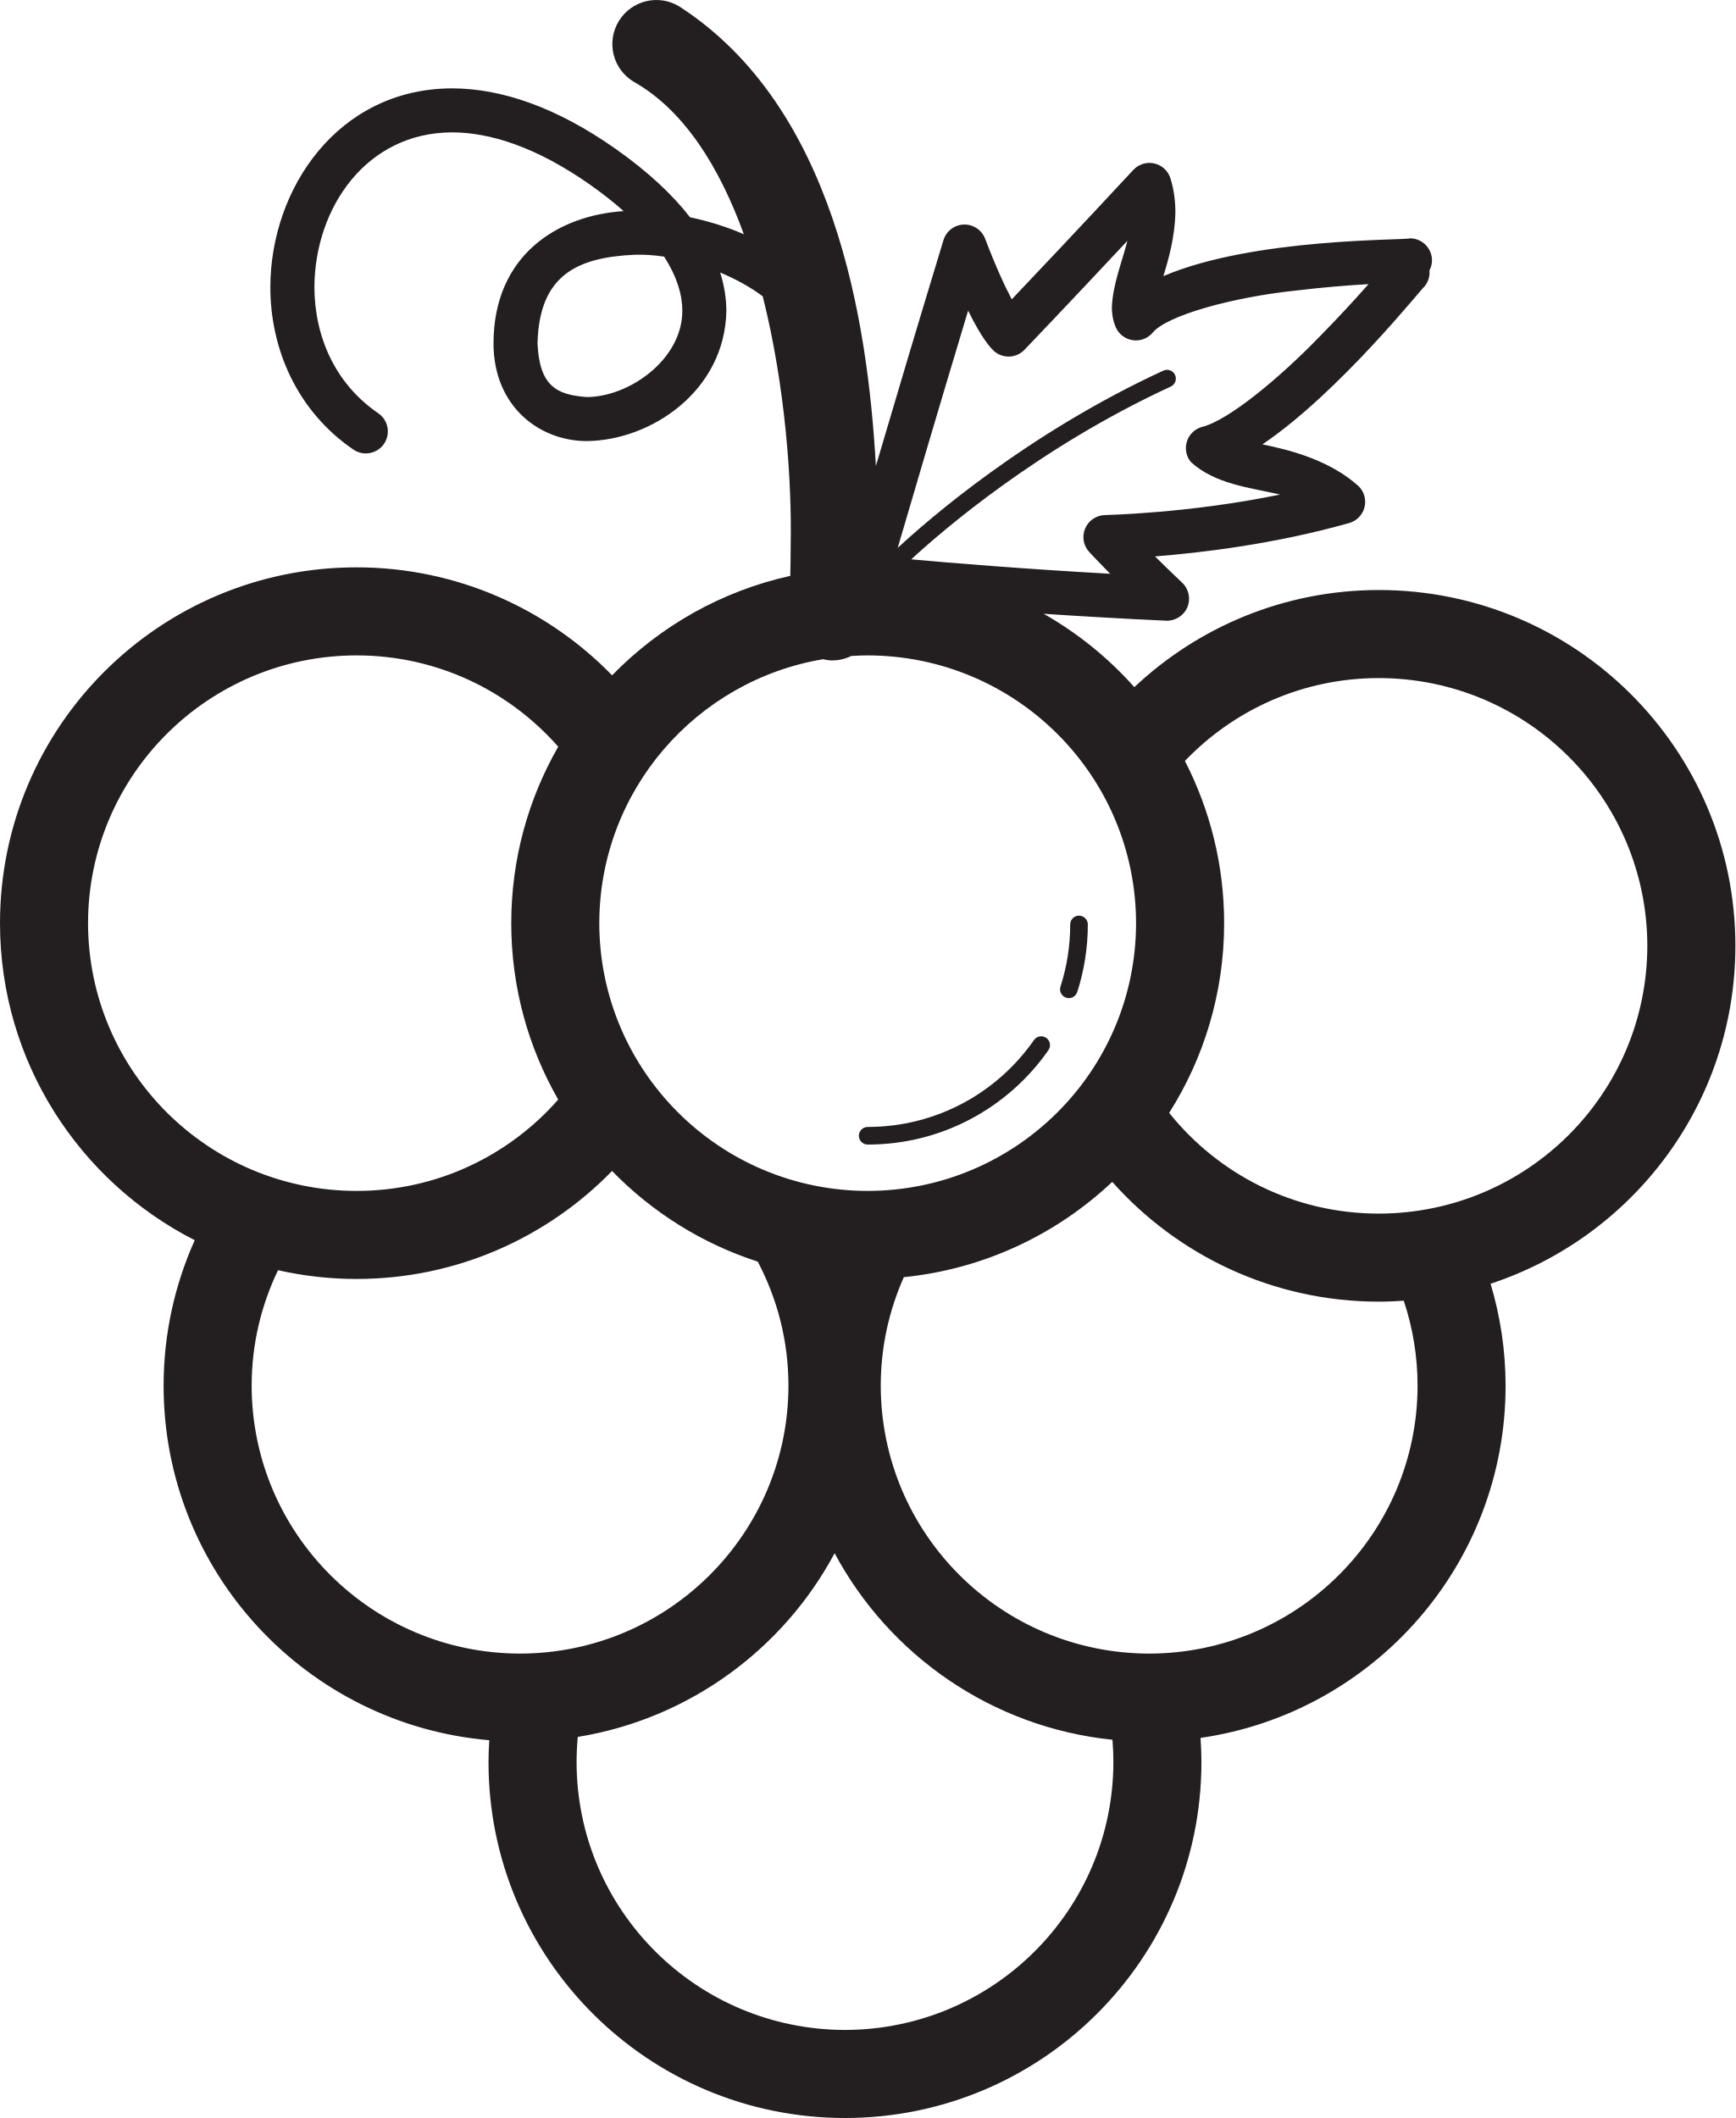
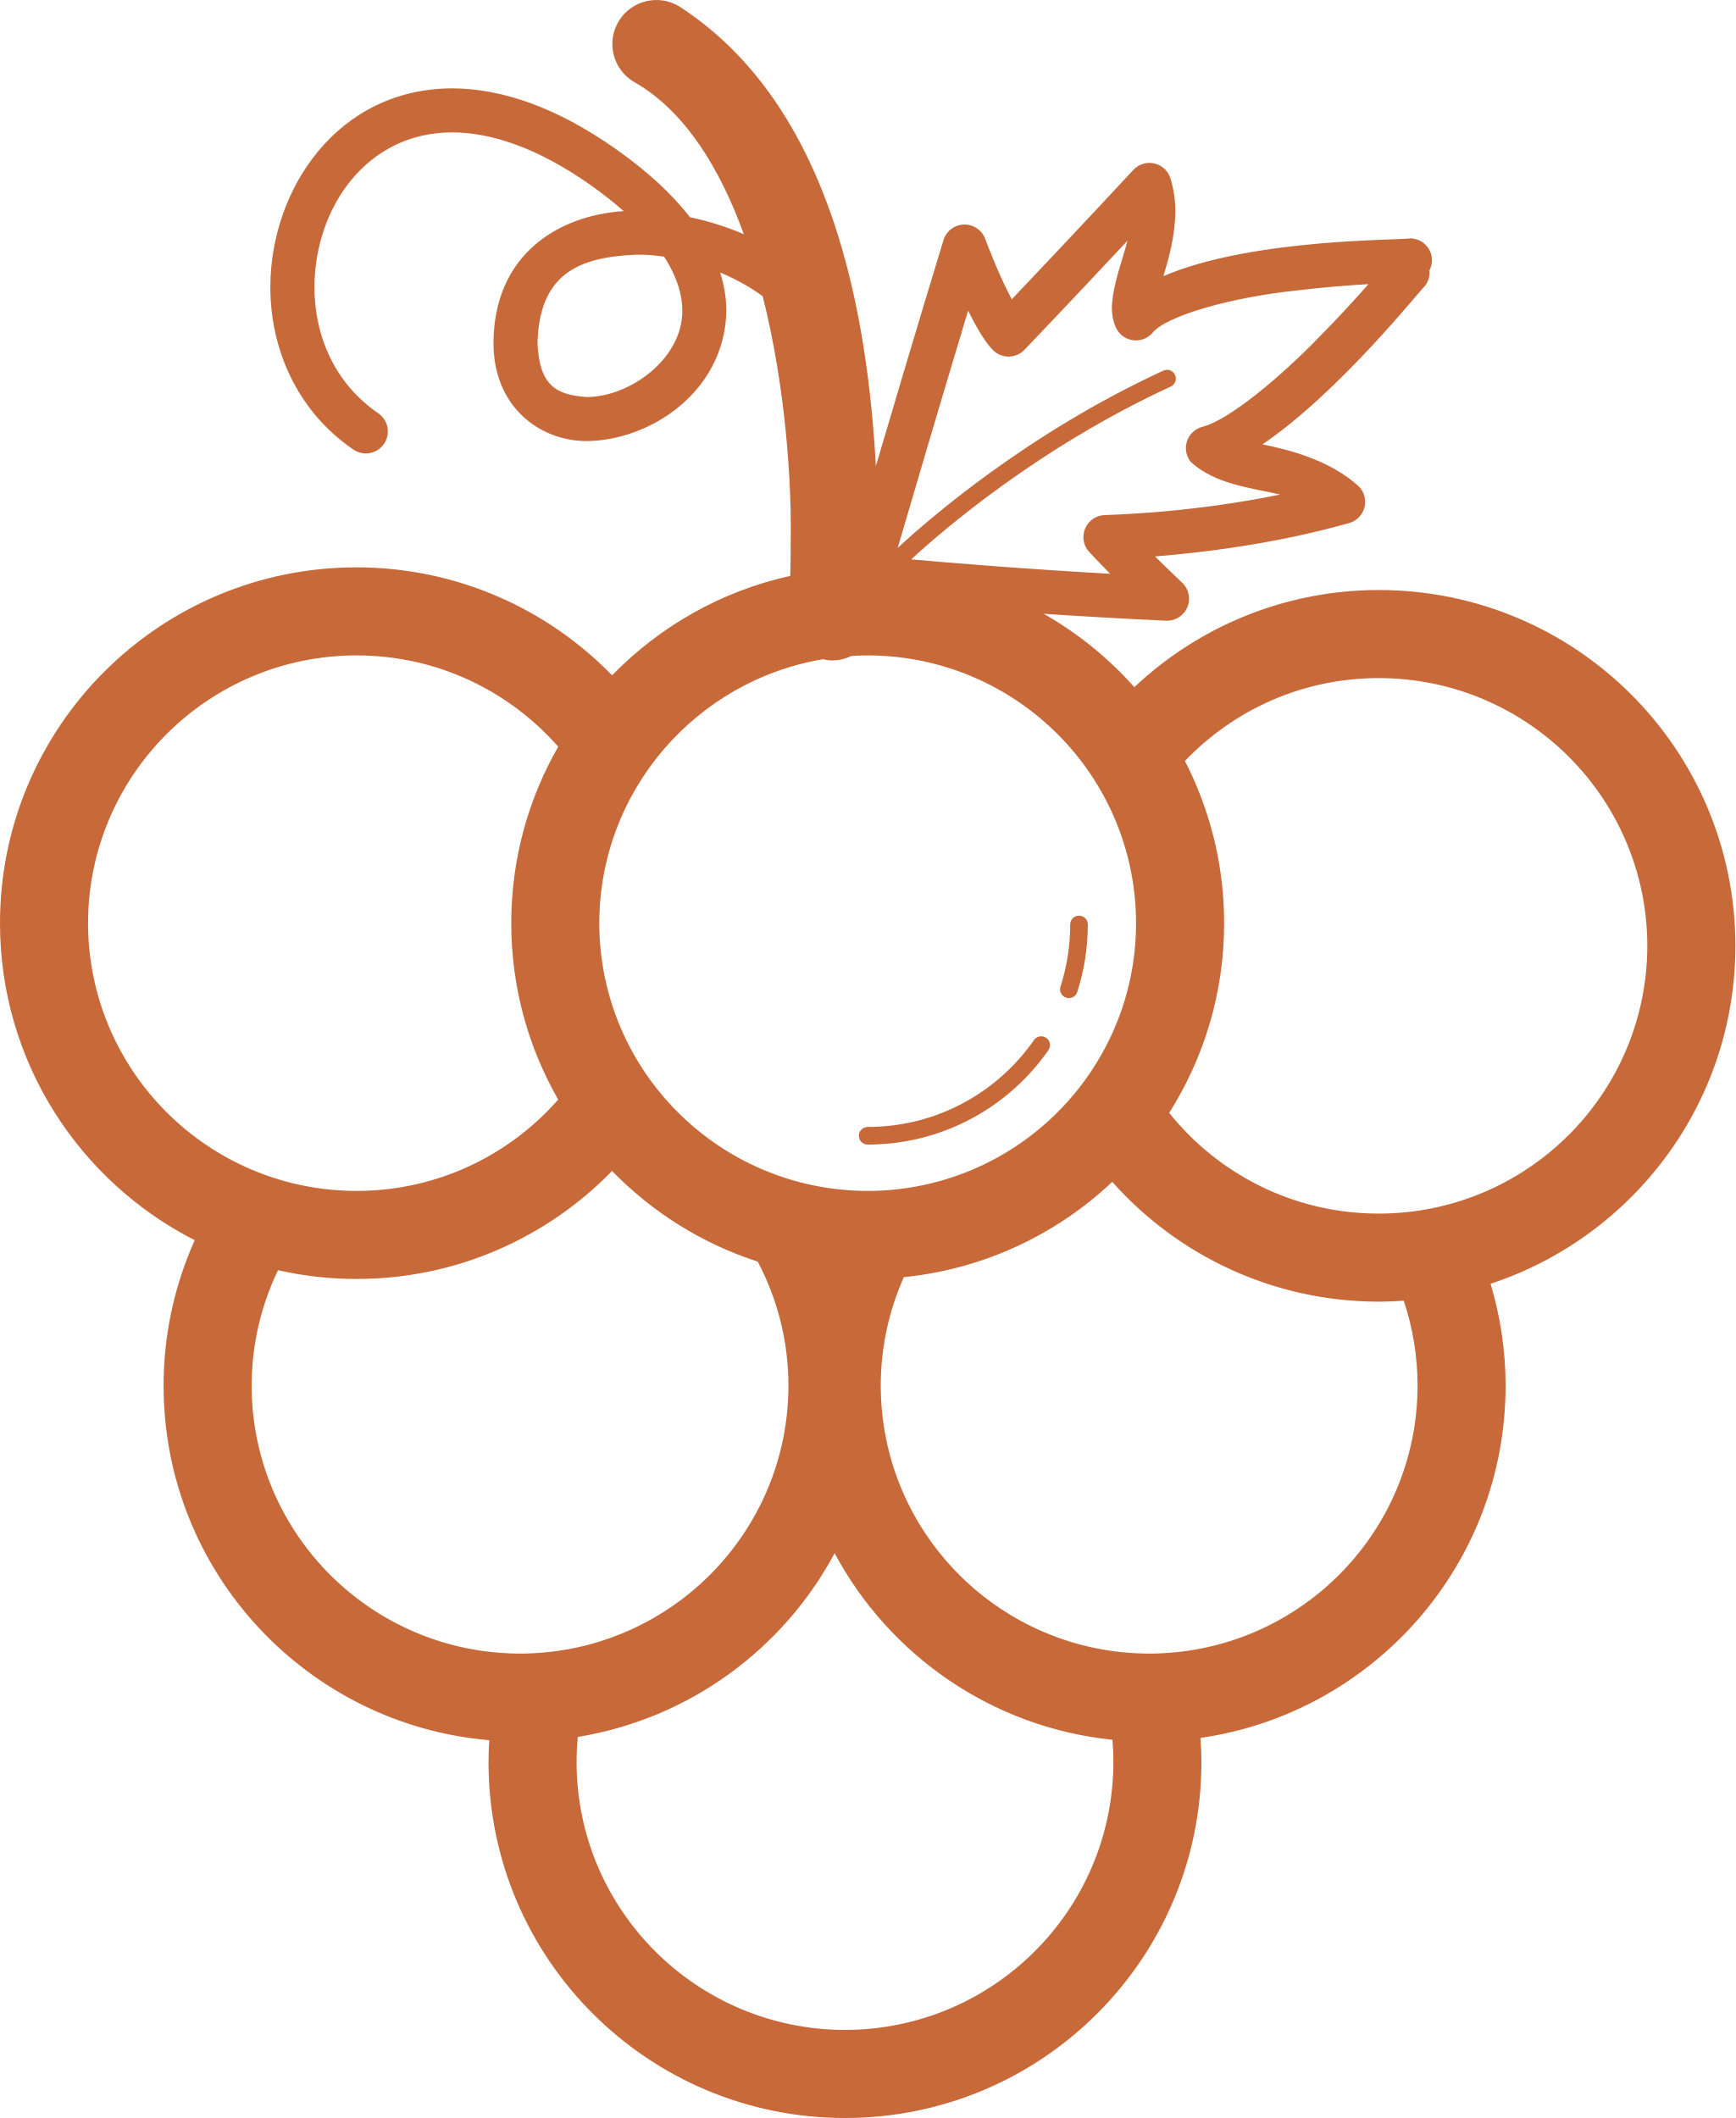
- <svg xmlns="http://www.w3.org/2000/svg" enable-background="new 0 0 197.097 240.563" height="240.563px" id="Layer_1" version="1.1" viewBox="0 0 197.097 240.563" width="197.097px" xml:space="preserve">
+ <svg xmlns="http://www.w3.org/2000/svg" fill="#c8693a" enable-background="new 0 0 197.097 240.563" height="240.563px" id="Layer_1" version="1.1" viewBox="0 0 197.097 240.563" width="197.097px" xml:space="preserve">
  <g>
-     <path d="M197.097,107.427c-0.006-22.327-18.131-40.409-40.484-40.412c-10.746-0.002-20.533,4.201-27.78,11.032   c-2.942-3.31-6.42-6.13-10.298-8.333c4.204,0.279,8.896,0.554,13.899,0.785c1.039,0.046,2.006-0.562,2.415-1.52   c0.408-0.958,0.175-2.079-0.582-2.792c-1.159-1.097-2.19-2.102-3.086-2.989c5.291-0.418,13.649-1.414,22.049-3.791   c0.86-0.245,1.521-0.921,1.741-1.788c0.219-0.863-0.031-1.773-0.67-2.4c-3.218-2.91-7.671-4.093-10.923-4.748   c8.77-5.921,18.168-17.834,18.407-17.929l0.003-0.002l0.006-0.009c0.438-0.531,0.617-1.188,0.558-1.822   c0.182-0.354,0.292-0.75,0.286-1.174c-0.021-1.382-1.158-2.485-2.536-2.465c-0.285,0.239-17.725-0.102-27.972,4.294   c0.606-1.976,1.318-4.517,1.362-7.262c0.003-1.227-0.155-2.522-0.553-3.829c-0.259-0.854-0.958-1.508-1.83-1.707   c-0.87-0.201-1.785,0.078-2.393,0.734c-6.247,6.722-11.156,11.911-13.805,14.697c-0.745-1.398-1.763-3.573-3.027-6.887   c-0.381-0.996-1.359-1.644-2.425-1.606c-1.062,0.034-1.995,0.751-2.303,1.768c-2.829,9.282-5.615,18.655-7.678,25.652   C98.54,36.33,94.782,12.124,77.154,0.734c-2.354-1.439-5.432-0.696-6.871,1.658c-1.442,2.358-0.7,5.436,1.658,6.875   c5.765,3.234,9.788,9.746,12.54,17.339c-1.912-0.834-3.98-1.48-6.112-1.93c-1.997-2.572-4.753-5.16-8.38-7.717   c-6.782-4.796-13.075-6.92-18.654-6.923c-13.032,0.04-20.609,11.48-20.63,22.538c-0.018,6.909,2.931,14.048,9.432,18.49   c1.14,0.78,2.694,0.486,3.475-0.65c0.779-1.141,0.489-2.698-0.651-3.475c-4.974-3.409-7.24-8.8-7.254-14.365   c0.071-9.051,5.947-17.521,15.629-17.538c4.283-0.003,9.589,1.641,15.77,6.005c1.415,1.002,2.645,1.982,3.726,2.938   c-7.407,0.474-14.767,4.93-14.783,15.023c0.012,7.214,5.254,11.083,10.574,11.095c7.266-0.055,15.692-5.646,15.874-14.768   c-0.005-1.435-0.236-2.897-0.705-4.379c1.882,0.793,3.555,1.741,4.836,2.709c2.573,10.207,3.32,21.108,3.172,28.247   c0,1.319-0.019,2.489-0.045,3.502c-7.846,1.736-14.832,5.741-20.237,11.295c-7.348-7.554-17.655-12.264-29.031-12.264   C18.131,64.442,0.003,82.523,0,104.854c0.002,15.721,8.996,29.327,22.117,36.009c-2.271,5.053-3.538,10.66-3.536,16.538   c0.003,21.153,16.271,38.482,36.987,40.255c-0.05,0.826-0.085,1.655-0.085,2.492c0.005,22.33,18.13,40.412,40.484,40.415   c22.354-0.003,40.479-18.085,40.484-40.415c0-0.927-0.039-1.844-0.102-2.756c19.588-2.825,34.645-19.64,34.647-39.991   c0.002-4.021-0.603-7.914-1.704-11.593C185.435,140.495,197.092,125.332,197.097,107.427z M77.494,35.329   c-0.012,5.464-5.982,9.759-10.873,9.768c-3.374-0.259-5.349-1.203-5.573-6.094c0.19-7.787,4.528-9.777,11.069-10.07   c1.082-0.033,2.193,0.053,3.306,0.214C76.938,31.496,77.503,33.588,77.494,35.329z M109.953,35.284   c1.619,3.286,2.581,4.253,2.95,4.599c1.005,0.879,2.524,0.813,3.448-0.152c0.005-0.005,4.587-4.779,11.693-12.379   c-0.612,2.417-1.647,4.891-1.767,7.538c0,0.711,0.106,1.488,0.435,2.257c0.334,0.786,1.039,1.339,1.88,1.482   c0.838,0.144,1.687-0.146,2.263-0.777c1.58-2.044,9.29-4.105,16.156-4.83c3.114-0.385,6.084-0.614,8.417-0.751   c-1.455,1.647-3.435,3.818-5.651,6.059c-4.479,4.618-10.297,9.448-13.254,10.156c-0.814,0.225-1.462,0.846-1.719,1.65   c-0.256,0.803-0.089,1.687,0.447,2.34c2.776,2.531,6.723,2.908,10.14,3.694c-10.617,2.184-19.862,2.308-19.879,2.331   c-0.987,0.015-1.872,0.604-2.261,1.515c-0.391,0.907-0.213,1.955,0.458,2.68c0.017,0.018,0.869,0.943,2.375,2.473   c-9.88-0.554-17.992-1.224-22.591-1.638c3.549-3.274,14.479-12.708,29.472-19.622c0.504-0.23,0.723-0.823,0.489-1.324   c-0.23-0.504-0.823-0.723-1.327-0.49c-15.515,7.159-26.725,16.938-30.17,20.136C103.485,57.003,106.566,46.515,109.953,35.284z    M93.479,74.874c0.221,0.048,0.439,0.103,0.671,0.122c0.91,0.072,1.773-0.123,2.542-0.491c0.613-0.038,1.23-0.063,1.854-0.064   c16.844,0.028,30.455,13.625,30.483,30.414c-0.028,16.786-13.64,30.383-30.483,30.411c-16.841-0.028-30.452-13.625-30.483-30.411   C68.092,89.787,79.059,77.299,93.479,74.874z M9.998,104.854c0.031-16.789,13.643-30.386,30.486-30.414   c9.15,0,17.314,4.009,22.916,10.371c-3.388,5.908-5.334,12.745-5.335,20.043c0.001,7.295,1.946,14.131,5.332,20.037   c-5.593,6.361-13.764,10.375-22.913,10.375C23.641,135.237,10.029,121.64,9.998,104.854z M28.582,157.401   c0-4.719,1.084-9.155,2.995-13.129c2.867,0.643,5.846,0.994,8.907,0.994c11.379,0,21.676-4.711,29.029-12.266   c4.542,4.668,10.2,8.243,16.549,10.297c2.22,4.218,3.483,8.994,3.486,14.104c-0.031,16.789-13.643,30.383-30.483,30.415   C42.225,187.784,28.61,174.19,28.582,157.401z M95.968,230.562c-16.841-0.032-30.455-13.625-30.483-30.414   c0-0.97,0.049-1.925,0.136-2.868c12.655-2.059,23.339-9.968,29.17-20.865c6.195,11.576,17.863,19.788,31.556,21.188   c0.069,0.838,0.105,1.687,0.105,2.545C126.419,216.937,112.809,230.53,95.968,230.562z M161,157.401   c-0.031,16.789-13.643,30.383-30.483,30.415c-16.844-0.032-30.454-13.625-30.486-30.415c0.002-4.41,0.942-8.572,2.623-12.341   c9.128-0.919,17.354-4.871,23.67-10.822c7.412,8.339,18.247,13.605,30.289,13.605c0.947,0,1.885-0.044,2.815-0.108   C160.446,150.768,160.998,154.012,161,157.401z M156.612,137.842c-9.653,0-18.228-4.461-23.823-11.44   c3.947-6.237,6.241-13.622,6.242-21.548c-0.001-6.64-1.614-12.898-4.455-18.424c5.56-5.802,13.354-9.414,22.036-9.414   c16.841,0.029,30.454,13.625,30.483,30.411C187.066,124.216,173.453,137.81,156.612,137.842z" fill="#231F20" />
-     <path d="M98.547,130c8.498,0,16.015-4.244,20.528-10.724c0.313-0.455,0.204-1.077-0.25-1.394   c-0.452-0.316-1.077-0.204-1.391,0.248c-4.16,5.968-11.063,9.869-18.888,9.869c-0.553,0-0.999,0.449-0.999,1.002   S97.994,130,98.547,130z" fill="#231F20" />
-     <path d="M121.091,113.321c0.523,0.167,1.088-0.121,1.258-0.648c0.777-2.418,1.2-4.998,1.2-7.672   c0-0.553-0.449-1.001-1.002-1.001s-0.999,0.449-0.999,1.001c0,2.465-0.388,4.837-1.104,7.059   C120.276,112.586,120.563,113.151,121.091,113.321z" fill="#231F20" />
+     <path d="M197.097,107.427c-0.006-22.327-18.131-40.409-40.484-40.412c-10.746-0.002-20.533,4.201-27.78,11.032   c-2.942-3.31-6.42-6.13-10.298-8.333c4.204,0.279,8.896,0.554,13.899,0.785c1.039,0.046,2.006-0.562,2.415-1.52   c0.408-0.958,0.175-2.079-0.582-2.792c-1.159-1.097-2.19-2.102-3.086-2.989c5.291-0.418,13.649-1.414,22.049-3.791   c0.86-0.245,1.521-0.921,1.741-1.788c0.219-0.863-0.031-1.773-0.67-2.4c-3.218-2.91-7.671-4.093-10.923-4.748   c8.77-5.921,18.168-17.834,18.407-17.929l0.003-0.002l0.006-0.009c0.438-0.531,0.617-1.188,0.558-1.822   c0.182-0.354,0.292-0.75,0.286-1.174c-0.021-1.382-1.158-2.485-2.536-2.465c-0.285,0.239-17.725-0.102-27.972,4.294   c0.606-1.976,1.318-4.517,1.362-7.262c0.003-1.227-0.155-2.522-0.553-3.829c-0.259-0.854-0.958-1.508-1.83-1.707   c-0.87-0.201-1.785,0.078-2.393,0.734c-6.247,6.722-11.156,11.911-13.805,14.697c-0.745-1.398-1.763-3.573-3.027-6.887   c-0.381-0.996-1.359-1.644-2.425-1.606c-1.062,0.034-1.995,0.751-2.303,1.768c-2.829,9.282-5.615,18.655-7.678,25.652   C98.54,36.33,94.782,12.124,77.154,0.734c-2.354-1.439-5.432-0.696-6.871,1.658c-1.442,2.358-0.7,5.436,1.658,6.875   c5.765,3.234,9.788,9.746,12.54,17.339c-1.912-0.834-3.98-1.48-6.112-1.93c-1.997-2.572-4.753-5.16-8.38-7.717   c-6.782-4.796-13.075-6.92-18.654-6.923c-13.032,0.04-20.609,11.48-20.63,22.538c-0.018,6.909,2.931,14.048,9.432,18.49   c1.14,0.78,2.694,0.486,3.475-0.65c0.779-1.141,0.489-2.698-0.651-3.475c-4.974-3.409-7.24-8.8-7.254-14.365   c0.071-9.051,5.947-17.521,15.629-17.538c4.283-0.003,9.589,1.641,15.77,6.005c1.415,1.002,2.645,1.982,3.726,2.938   c-7.407,0.474-14.767,4.93-14.783,15.023c0.012,7.214,5.254,11.083,10.574,11.095c7.266-0.055,15.692-5.646,15.874-14.768   c-0.005-1.435-0.236-2.897-0.705-4.379c1.882,0.793,3.555,1.741,4.836,2.709c2.573,10.207,3.32,21.108,3.172,28.247   c0,1.319-0.019,2.489-0.045,3.502c-7.846,1.736-14.832,5.741-20.237,11.295c-7.348-7.554-17.655-12.264-29.031-12.264   C18.131,64.442,0.003,82.523,0,104.854c0.002,15.721,8.996,29.327,22.117,36.009c-2.271,5.053-3.538,10.66-3.536,16.538   c0.003,21.153,16.271,38.482,36.987,40.255c-0.05,0.826-0.085,1.655-0.085,2.492c0.005,22.33,18.13,40.412,40.484,40.415   c22.354-0.003,40.479-18.085,40.484-40.415c0-0.927-0.039-1.844-0.102-2.756c19.588-2.825,34.645-19.64,34.647-39.991   c0.002-4.021-0.603-7.914-1.704-11.593C185.435,140.495,197.092,125.332,197.097,107.427z M77.494,35.329   c-0.012,5.464-5.982,9.759-10.873,9.768c-3.374-0.259-5.349-1.203-5.573-6.094c0.19-7.787,4.528-9.777,11.069-10.07   c1.082-0.033,2.193,0.053,3.306,0.214C76.938,31.496,77.503,33.588,77.494,35.329z M109.953,35.284   c1.619,3.286,2.581,4.253,2.95,4.599c1.005,0.879,2.524,0.813,3.448-0.152c0.005-0.005,4.587-4.779,11.693-12.379   c-0.612,2.417-1.647,4.891-1.767,7.538c0,0.711,0.106,1.488,0.435,2.257c0.334,0.786,1.039,1.339,1.88,1.482   c0.838,0.144,1.687-0.146,2.263-0.777c1.58-2.044,9.29-4.105,16.156-4.83c3.114-0.385,6.084-0.614,8.417-0.751   c-1.455,1.647-3.435,3.818-5.651,6.059c-4.479,4.618-10.297,9.448-13.254,10.156c-0.814,0.225-1.462,0.846-1.719,1.65   c-0.256,0.803-0.089,1.687,0.447,2.34c2.776,2.531,6.723,2.908,10.14,3.694c-10.617,2.184-19.862,2.308-19.879,2.331   c-0.987,0.015-1.872,0.604-2.261,1.515c-0.391,0.907-0.213,1.955,0.458,2.68c0.017,0.018,0.869,0.943,2.375,2.473   c-9.88-0.554-17.992-1.224-22.591-1.638c3.549-3.274,14.479-12.708,29.472-19.622c0.504-0.23,0.723-0.823,0.489-1.324   c-0.23-0.504-0.823-0.723-1.327-0.49c-15.515,7.159-26.725,16.938-30.17,20.136C103.485,57.003,106.566,46.515,109.953,35.284z    M93.479,74.874c0.221,0.048,0.439,0.103,0.671,0.122c0.91,0.072,1.773-0.123,2.542-0.491c0.613-0.038,1.23-0.063,1.854-0.064   c16.844,0.028,30.455,13.625,30.483,30.414c-0.028,16.786-13.64,30.383-30.483,30.411c-16.841-0.028-30.452-13.625-30.483-30.411   C68.092,89.787,79.059,77.299,93.479,74.874z M9.998,104.854c0.031-16.789,13.643-30.386,30.486-30.414   c9.15,0,17.314,4.009,22.916,10.371c-3.388,5.908-5.334,12.745-5.335,20.043c0.001,7.295,1.946,14.131,5.332,20.037   c-5.593,6.361-13.764,10.375-22.913,10.375C23.641,135.237,10.029,121.64,9.998,104.854z M28.582,157.401   c0-4.719,1.084-9.155,2.995-13.129c2.867,0.643,5.846,0.994,8.907,0.994c11.379,0,21.676-4.711,29.029-12.266   c4.542,4.668,10.2,8.243,16.549,10.297c2.22,4.218,3.483,8.994,3.486,14.104c-0.031,16.789-13.643,30.383-30.483,30.415   C42.225,187.784,28.61,174.19,28.582,157.401z M95.968,230.562c-16.841-0.032-30.455-13.625-30.483-30.414   c0-0.97,0.049-1.925,0.136-2.868c12.655-2.059,23.339-9.968,29.17-20.865c6.195,11.576,17.863,19.788,31.556,21.188   c0.069,0.838,0.105,1.687,0.105,2.545C126.419,216.937,112.809,230.53,95.968,230.562z M161,157.401   c-0.031,16.789-13.643,30.383-30.483,30.415c-16.844-0.032-30.454-13.625-30.486-30.415c0.002-4.41,0.942-8.572,2.623-12.341   c9.128-0.919,17.354-4.871,23.67-10.822c7.412,8.339,18.247,13.605,30.289,13.605c0.947,0,1.885-0.044,2.815-0.108   C160.446,150.768,160.998,154.012,161,157.401z M156.612,137.842c-9.653,0-18.228-4.461-23.823-11.44   c3.947-6.237,6.241-13.622,6.242-21.548c-0.001-6.64-1.614-12.898-4.455-18.424c5.56-5.802,13.354-9.414,22.036-9.414   c16.841,0.029,30.454,13.625,30.483,30.411C187.066,124.216,173.453,137.81,156.612,137.842z" fill="#c8693a" />
+     <path d="M98.547,130c8.498,0,16.015-4.244,20.528-10.724c0.313-0.455,0.204-1.077-0.25-1.394   c-0.452-0.316-1.077-0.204-1.391,0.248c-4.16,5.968-11.063,9.869-18.888,9.869c-0.553,0-0.999,0.449-0.999,1.002   S97.994,130,98.547,130z" fill="#c8693a" />
+     <path d="M121.091,113.321c0.523,0.167,1.088-0.121,1.258-0.648c0.777-2.418,1.2-4.998,1.2-7.672   c0-0.553-0.449-1.001-1.002-1.001s-0.999,0.449-0.999,1.001c0,2.465-0.388,4.837-1.104,7.059   C120.276,112.586,120.563,113.151,121.091,113.321z" fill="#c8693a" />
  </g>
</svg>
